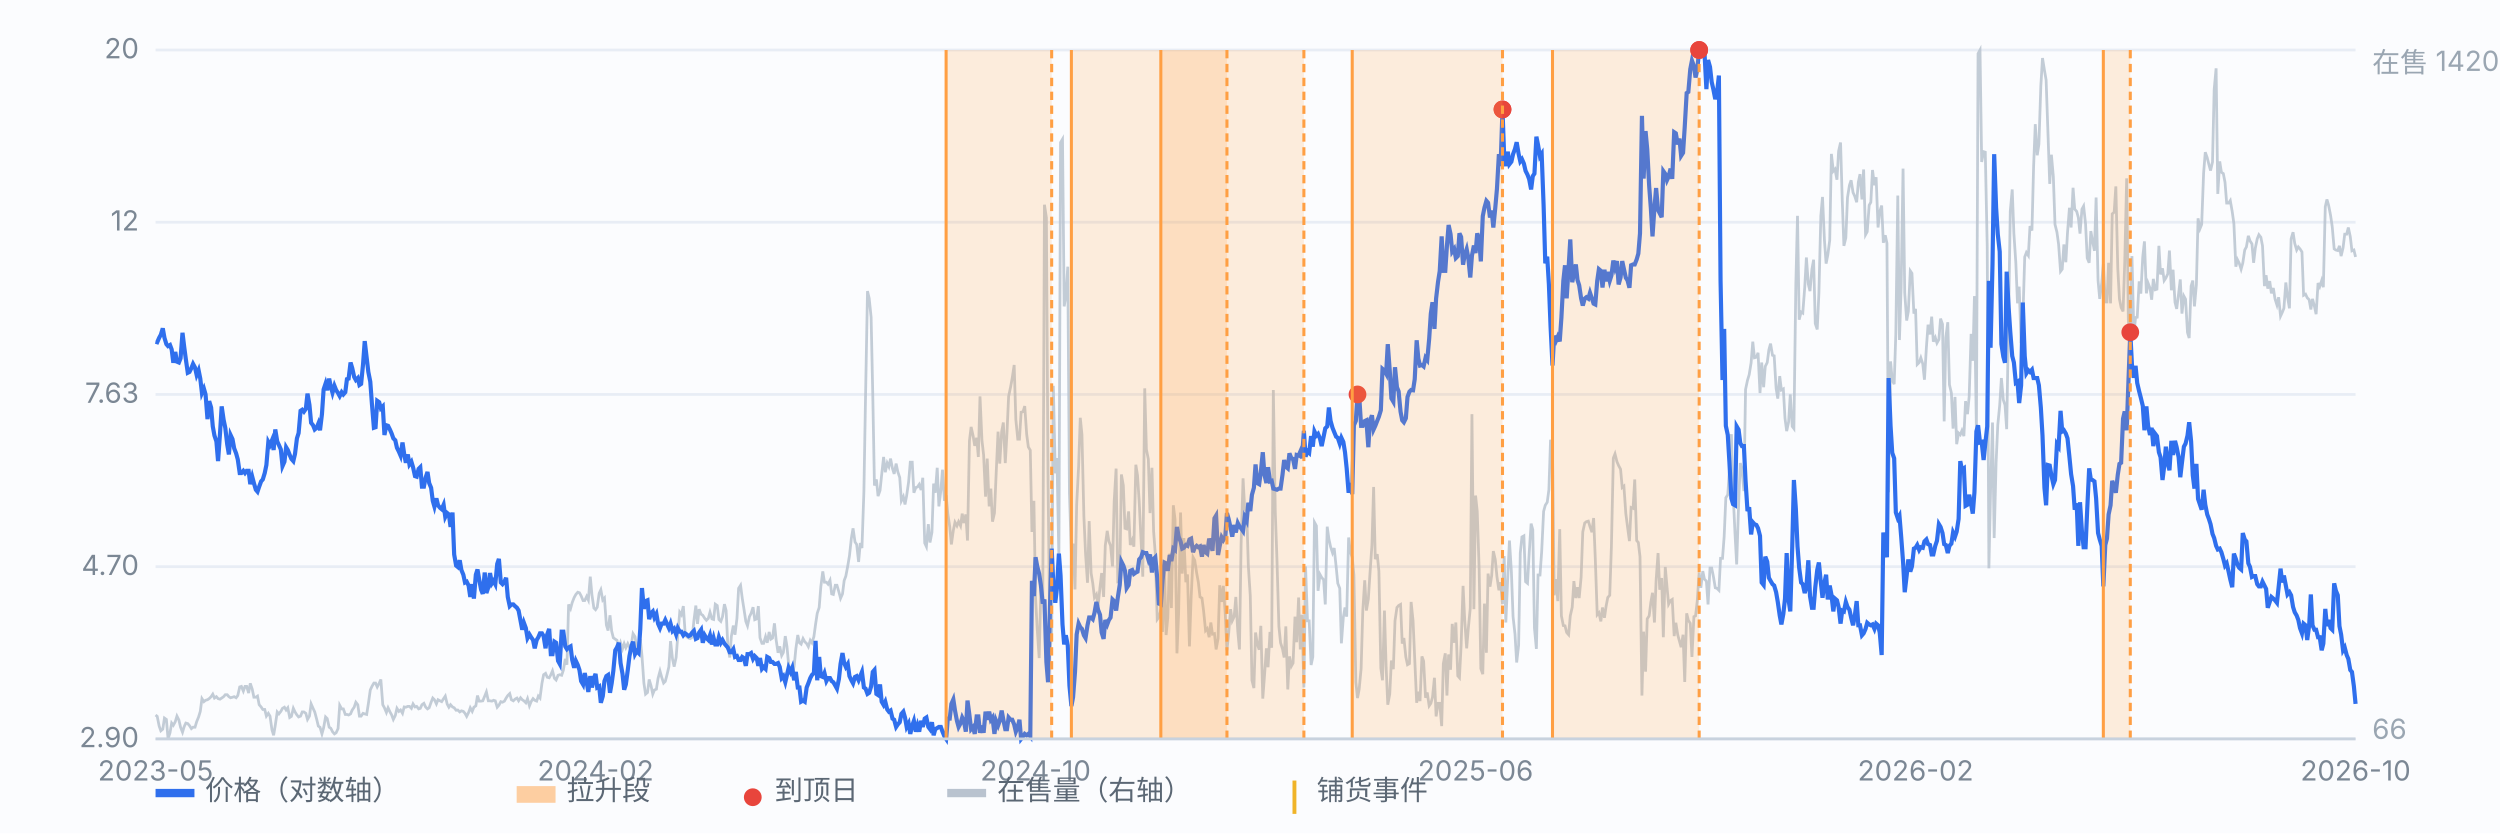
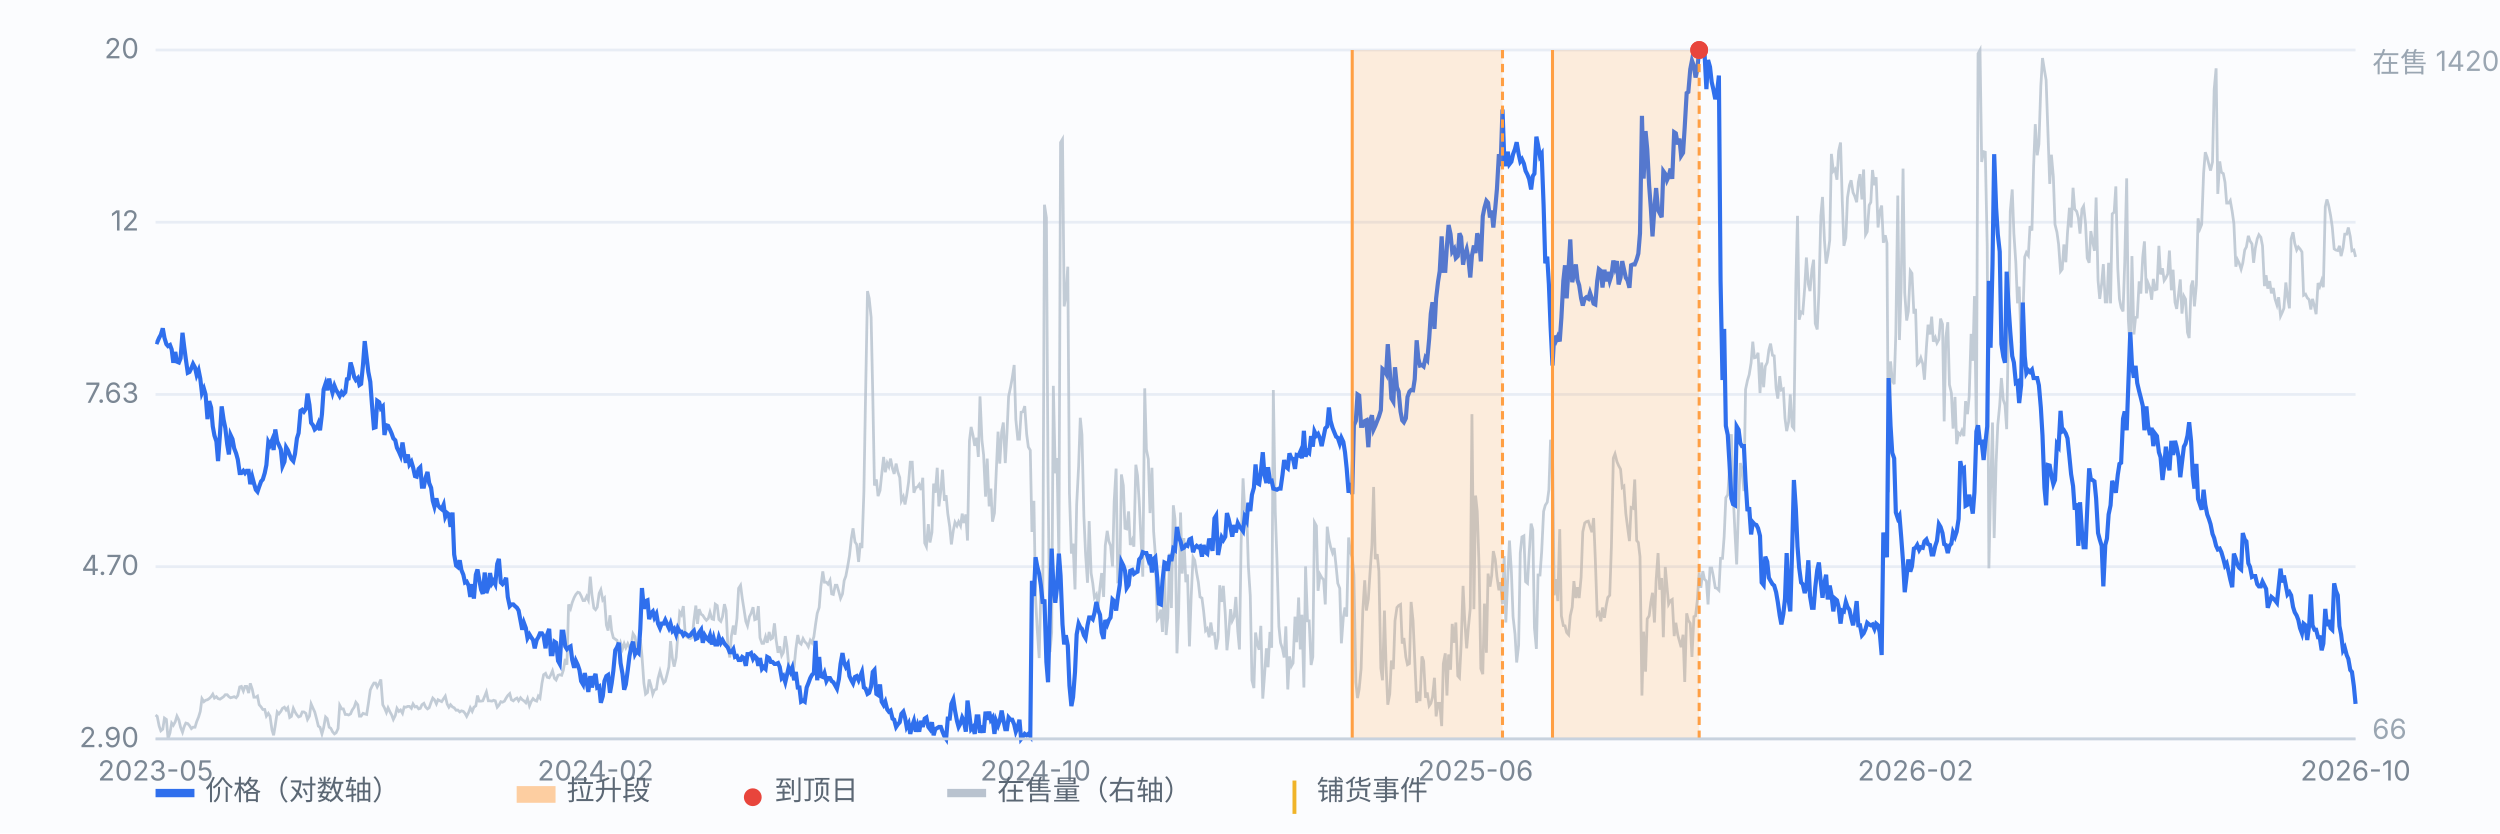
<svg xmlns="http://www.w3.org/2000/svg" viewBox="0 0 900 300" preserveAspectRatio="xMidYMid meet" style="width:100%;max-width:900px;height:auto;display:block" font-family="-apple-system,Segoe UI,Microsoft YaHei,sans-serif" font-size="10">
  <rect x="0" y="0" width="900" height="300" fill="#fbfcfe" />
  <line x1="56" y1="266.0" x2="848" y2="266.0" stroke="#e8edf5" stroke-width="1" />
  <text x="50" y="269.0" text-anchor="end" fill="#7b8794">2.90</text>
  <line x1="56" y1="204.0" x2="848" y2="204.0" stroke="#e8edf5" stroke-width="1" />
  <text x="50" y="207.0" text-anchor="end" fill="#7b8794">4.70</text>
  <line x1="56" y1="142.0" x2="848" y2="142.0" stroke="#e8edf5" stroke-width="1" />
  <text x="50" y="145.0" text-anchor="end" fill="#7b8794">7.63</text>
  <line x1="56" y1="80.0" x2="848" y2="80.0" stroke="#e8edf5" stroke-width="1" />
  <text x="50" y="83.0" text-anchor="end" fill="#7b8794">12</text>
  <line x1="56" y1="18.0" x2="848" y2="18.0" stroke="#e8edf5" stroke-width="1" />
  <text x="50" y="21.0" text-anchor="end" fill="#7b8794">20</text>
  <path d="M56.0 257.4 L56.6 257.9 L57.3 261.4 L57.9 263.1 L58.6 262.5 L59.2 258.5 L59.9 259.0 L60.5 266.0 L61.2 263.8 L61.8 260.3 L62.4 261.1 L63.1 259.8 L63.7 257.8 L64.4 259.2 L65.0 261.8 L65.7 263.6 L66.3 261.6 L66.9 260.3 L67.6 260.5 L68.2 261.2 L68.9 262.3 L69.5 261.8 L70.2 261.8 L70.8 259.8 L71.5 258.1 L72.1 256.1 L72.7 251.5 L73.4 252.6 L74.0 252.1 L74.7 251.9 L75.3 251.5 L76.0 250.8 L76.6 249.9 L77.2 251.3 L77.9 250.8 L78.5 251.5 L79.2 251.7 L79.8 251.3 L80.5 250.8 L81.1 250.1 L81.8 250.1 L82.4 250.8 L83.0 251.2 L83.7 251.0 L84.3 250.8 L85.0 251.2 L85.6 250.4 L86.3 247.3 L86.9 247.1 L87.6 248.8 L88.2 247.1 L88.8 247.1 L89.5 249.5 L90.1 246.0 L90.8 248.1 L91.4 251.0 L92.1 251.0 L92.7 250.6 L93.3 253.7 L94.0 254.5 L94.6 255.4 L95.3 255.4 L95.9 257.8 L96.6 256.8 L97.2 257.8 L97.9 262.7 L98.5 264.7 L99.1 261.1 L99.8 256.3 L100.4 257.0 L101.1 256.1 L101.7 255.0 L102.4 254.6 L103.0 255.6 L103.6 254.8 L104.3 258.3 L104.9 257.9 L105.6 255.0 L106.2 256.3 L106.9 257.4 L107.5 258.1 L108.2 257.8 L108.8 256.3 L109.4 256.3 L110.1 256.8 L110.7 259.0 L111.4 257.8 L112.0 253.4 L112.7 255.0 L113.3 256.3 L114.0 258.9 L114.6 261.4 L115.2 261.8 L115.9 264.2 L116.5 262.0 L117.2 258.1 L117.8 258.7 L118.5 261.8 L119.1 262.2 L119.7 263.4 L120.4 264.2 L121.0 263.8 L121.7 262.3 L122.3 253.9 L123.0 255.2 L123.6 255.2 L124.3 257.2 L124.9 257.2 L125.5 257.4 L126.2 257.0 L126.8 255.6 L127.5 254.6 L128.1 252.8 L128.8 253.7 L129.4 257.8 L130.0 257.8 L130.7 256.8 L131.3 257.0 L132.0 257.2 L132.6 253.4 L133.3 248.4 L133.9 247.1 L134.6 245.9 L135.2 245.9 L135.8 247.3 L136.5 246.0 L137.1 244.6 L137.8 253.7 L138.4 254.8 L139.1 256.5 L139.7 254.8 L140.4 256.3 L141.0 257.4 L141.6 259.0 L142.3 257.6 L142.9 255.0 L143.6 256.1 L144.2 255.6 L144.9 256.8 L145.5 254.5 L146.1 254.6 L146.8 254.3 L147.4 254.3 L148.1 255.0 L148.7 253.4 L149.4 254.5 L150.0 254.3 L150.7 255.2 L151.3 255.0 L151.9 253.7 L152.6 253.2 L153.2 254.5 L153.9 255.2 L154.5 254.8 L155.2 252.8 L155.8 251.3 L156.4 251.9 L157.1 253.4 L157.7 251.9 L158.4 252.3 L159.0 252.6 L159.7 251.5 L160.3 250.6 L161.0 253.5 L161.6 254.6 L162.2 253.7 L162.9 254.5 L163.5 254.8 L164.2 255.7 L164.8 255.6 L165.5 256.3 L166.1 255.9 L166.8 256.1 L167.4 256.8 L168.0 257.9 L168.7 256.5 L169.3 254.8 L170.0 256.1 L170.6 254.6 L171.3 254.1 L171.9 250.4 L172.5 252.4 L173.2 252.4 L173.8 252.3 L174.5 250.6 L175.1 249.1 L175.8 252.3 L176.4 252.3 L177.1 252.4 L177.7 252.1 L178.3 252.3 L179.0 254.6 L179.6 253.9 L180.3 252.6 L180.9 252.8 L181.6 252.4 L182.2 251.3 L182.8 250.4 L183.5 249.7 L184.1 251.9 L184.8 252.3 L185.4 251.7 L186.1 251.3 L186.7 252.3 L187.4 251.2 L188.0 251.9 L188.6 252.3 L189.3 253.0 L189.9 251.5 L190.6 254.1 L191.2 252.6 L191.9 251.5 L192.5 252.1 L193.2 252.4 L193.8 250.6 L194.4 251.3 L195.1 246.0 L195.7 242.9 L196.4 242.4 L197.0 243.8 L197.7 244.0 L198.3 242.9 L198.9 241.5 L199.6 244.2 L200.2 244.8 L200.9 243.1 L201.5 242.9 L202.2 243.1 L202.8 241.3 L203.5 237.2 L204.1 239.3 L204.7 217.6 L205.4 219.1 L206.0 216.9 L206.7 215.1 L207.3 214.0 L208.0 213.2 L208.6 213.4 L209.2 214.5 L209.9 216.2 L210.5 216.2 L211.2 214.7 L211.8 216.0 L212.5 207.6 L213.1 214.2 L213.8 218.9 L214.4 219.5 L215.0 218.6 L215.7 213.6 L216.3 212.3 L217.0 216.0 L217.6 215.3 L218.3 225.0 L218.9 227.0 L219.6 221.5 L220.2 227.2 L220.8 229.6 L221.5 230.1 L222.1 230.5 L222.8 233.4 L223.4 231.4 L224.1 233.6 L224.7 231.7 L225.3 233.2 L226.0 231.7 L226.6 233.0 L227.3 231.9 L227.9 228.1 L228.6 229.2 L229.2 233.0 L229.9 231.6 L230.5 230.1 L231.1 236.0 L231.8 245.9 L232.4 249.9 L233.1 249.3 L233.7 244.6 L234.4 247.0 L235.0 249.9 L235.6 248.4 L236.3 248.1 L236.9 244.2 L237.6 241.6 L238.2 243.8 L238.9 245.9 L239.5 245.3 L240.2 242.6 L240.8 240.0 L241.4 230.8 L242.1 237.2 L242.7 240.0 L243.4 236.7 L244.0 228.8 L244.7 220.4 L245.3 221.3 L246.0 218.2 L246.6 227.2 L247.2 229.2 L247.9 229.7 L248.5 229.9 L249.2 229.4 L249.8 223.5 L250.5 218.0 L251.1 224.6 L251.7 219.3 L252.4 221.1 L253.0 221.5 L253.7 222.6 L254.3 223.3 L255.0 222.6 L255.6 220.4 L256.3 222.8 L256.9 223.0 L257.5 217.5 L258.2 218.0 L258.8 223.0 L259.5 223.7 L260.1 222.0 L260.8 217.5 L261.4 219.8 L262.0 232.1 L262.7 236.7 L263.3 229.0 L264.0 225.2 L264.6 228.5 L265.3 222.6 L265.9 211.8 L266.6 210.7 L267.2 215.3 L267.8 219.1 L268.5 223.7 L269.1 225.3 L269.8 222.0 L270.4 220.8 L271.1 218.6 L271.7 223.1 L272.4 222.8 L273.0 218.2 L273.6 229.6 L274.3 231.6 L274.9 231.6 L275.6 229.2 L276.2 231.4 L276.9 227.5 L277.5 230.1 L278.1 229.7 L278.8 224.4 L279.4 230.3 L280.1 235.0 L280.7 232.7 L281.4 236.0 L282.0 234.9 L282.7 229.0 L283.3 232.7 L283.9 239.1 L284.6 241.6 L285.2 243.1 L285.9 239.8 L286.5 233.6 L287.2 228.6 L287.8 231.4 L288.4 231.9 L289.1 229.9 L289.7 231.0 L290.4 231.7 L291.0 232.8 L291.7 230.5 L292.3 231.4 L293.0 229.2 L293.6 224.8 L294.2 220.8 L294.9 218.7 L295.5 211.2 L296.2 205.7 L296.8 209.6 L297.5 209.6 L298.1 210.3 L298.8 208.9 L299.4 213.8 L300.0 214.0 L300.7 210.7 L301.3 210.7 L302.0 213.1 L302.6 215.4 L303.3 213.8 L303.9 209.0 L304.5 207.4 L305.2 203.7 L305.8 200.1 L306.5 193.7 L307.1 190.2 L307.8 195.1 L308.4 196.0 L309.1 202.3 L309.7 195.5 L310.3 197.3 L311.0 177.0 L311.6 142.4 L312.3 104.8 L312.9 107.4 L313.6 114.2 L314.2 142.2 L314.8 174.8 L315.5 172.6 L316.1 178.6 L316.8 176.6 L317.4 170.9 L318.1 164.5 L318.7 170.0 L319.4 166.7 L320.0 168.0 L320.6 165.1 L321.3 168.7 L321.9 170.6 L322.6 166.9 L323.2 169.8 L323.9 171.9 L324.5 180.3 L325.2 178.8 L325.8 181.6 L326.4 178.4 L327.1 173.5 L327.7 166.4 L328.4 166.4 L329.0 177.4 L329.7 175.5 L330.3 175.3 L330.9 174.4 L331.6 176.4 L332.2 172.0 L332.9 195.5 L333.5 196.8 L334.2 188.7 L334.8 195.3 L335.5 191.6 L336.1 174.1 L336.7 177.4 L337.4 168.4 L338.0 182.3 L338.7 176.6 L339.3 169.1 L340.0 180.3 L340.6 178.3 L341.2 184.9 L341.9 189.6 L342.5 196.0 L343.2 190.9 L343.8 188.0 L344.5 189.3 L345.1 187.8 L345.8 189.3 L346.4 184.9 L347.0 188.3 L347.7 185.2 L348.3 194.6 L349.0 158.7 L349.6 153.7 L350.3 156.8 L350.9 160.5 L351.6 157.6 L352.2 164.5 L352.8 142.7 L353.5 158.5 L354.1 163.8 L354.8 178.8 L355.4 165.1 L356.1 182.3 L356.7 175.9 L357.3 187.8 L358.0 184.7 L358.6 170.9 L359.3 155.4 L359.9 166.9 L360.6 155.4 L361.2 152.1 L361.9 166.7 L362.5 156.1 L363.1 142.7 L363.8 139.4 L364.4 136.1 L365.1 131.4 L365.7 151.0 L366.4 158.1 L367.0 158.1 L367.6 148.4 L368.3 148.2 L368.9 146.2 L369.6 156.3 L370.2 160.9 L370.9 162.1 L371.5 191.5 L372.2 180.3 L372.8 215.4 L373.4 226.4 L374.1 236.9 L374.7 212.3 L375.4 215.1 L376.0 73.7 L376.7 78.4 L377.3 173.9 L378.0 234.7 L378.6 227.7 L379.2 138.9 L379.9 170.4 L380.5 164.9 L381.2 201.2 L381.8 51.3 L382.5 50.1 L383.1 110.3 L383.7 106.8 L384.4 96.0 L385.0 177.5 L385.7 199.3 L386.3 195.7 L387.0 212.2 L387.6 181.6 L388.3 168.0 L388.9 150.4 L389.5 156.5 L390.2 186.0 L390.8 199.3 L391.5 209.8 L392.1 187.6 L392.8 206.3 L393.4 210.0 L394.0 215.1 L394.7 214.0 L395.3 218.2 L396.0 211.4 L396.6 206.3 L397.3 214.9 L397.9 196.4 L398.6 191.1 L399.2 194.9 L399.8 196.4 L400.5 203.9 L401.1 180.6 L401.8 168.7 L402.4 209.4 L403.1 209.2 L403.7 170.8 L404.4 174.8 L405.0 190.2 L405.6 190.4 L406.3 184.1 L406.9 196.2 L407.6 194.4 L408.2 196.8 L408.9 167.3 L409.5 171.1 L410.1 180.5 L410.8 194.8 L411.4 207.6 L412.1 139.8 L412.7 161.8 L413.4 165.3 L414.0 184.7 L414.7 168.4 L415.3 191.3 L415.9 199.3 L416.6 223.0 L417.2 222.2 L417.9 219.5 L418.5 227.5 L419.2 205.9 L419.8 228.6 L420.4 222.4 L421.1 199.3 L421.7 218.9 L422.4 181.9 L423.0 186.9 L423.7 235.2 L424.3 220.8 L425.0 184.5 L425.6 206.5 L426.2 193.7 L426.9 209.6 L427.5 206.8 L428.2 232.7 L428.8 215.3 L429.5 200.6 L430.1 201.7 L430.8 206.3 L431.4 209.6 L432.0 214.9 L432.7 215.3 L433.3 220.0 L434.0 227.0 L434.6 226.3 L435.3 229.4 L435.9 224.1 L436.5 228.3 L437.2 228.1 L437.8 233.8 L438.5 229.9 L439.1 210.7 L439.8 216.7 L440.4 210.9 L441.1 221.1 L441.7 234.1 L442.3 228.3 L443.0 219.3 L443.6 223.5 L444.3 222.0 L444.9 214.9 L445.6 227.2 L446.2 233.8 L446.8 195.7 L447.5 172.2 L448.1 183.4 L448.8 183.8 L449.4 203.7 L450.1 214.5 L450.7 244.9 L451.4 247.7 L452.0 227.7 L452.6 231.7 L453.3 233.9 L453.9 225.3 L454.6 251.5 L455.2 243.5 L455.9 233.4 L456.5 240.2 L457.2 227.5 L457.8 233.2 L458.4 140.4 L459.1 184.3 L459.7 201.3 L460.4 225.5 L461.0 231.4 L461.7 233.6 L462.3 236.7 L462.9 225.5 L463.6 248.2 L464.2 236.3 L464.9 239.8 L465.5 238.7 L466.2 222.0 L466.8 231.2 L467.5 215.1 L468.1 233.8 L468.7 221.3 L469.4 247.5 L470.0 203.9 L470.7 223.5 L471.3 223.5 L472.0 239.4 L472.6 236.5 L473.2 188.0 L473.9 189.3 L474.5 212.7 L475.2 206.8 L475.8 207.9 L476.5 208.7 L477.1 217.6 L477.8 189.6 L478.4 194.0 L479.0 196.8 L479.7 199.0 L480.3 197.3 L481.0 203.9 L481.6 210.0 L482.3 211.8 L482.9 231.6 L483.6 222.2 L484.2 218.7 L484.8 222.0 L485.5 193.5 L486.1 198.6 L486.8 200.6 L487.4 207.0 L488.1 245.5 L488.7 251.3 L489.3 248.1 L490.0 240.7 L490.6 220.0 L491.3 208.9 L491.9 219.8 L492.6 215.6 L493.2 206.3 L493.9 196.2 L494.5 175.3 L495.1 201.3 L495.8 199.5 L496.4 205.6 L497.1 240.5 L497.7 244.9 L498.4 219.8 L499.0 240.0 L499.6 253.7 L500.3 249.9 L500.9 237.8 L501.6 240.9 L502.2 223.5 L502.9 218.7 L503.5 218.0 L504.2 217.6 L504.8 231.7 L505.4 229.7 L506.1 236.5 L506.7 239.3 L507.4 238.9 L508.0 216.7 L508.7 223.5 L509.3 237.2 L510.0 253.0 L510.6 249.0 L511.2 252.4 L511.9 236.3 L512.5 238.0 L513.2 251.2 L513.8 249.3 L514.5 254.1 L515.1 253.2 L515.7 251.0 L516.4 244.0 L517.0 257.9 L517.7 253.2 L518.3 253.2 L519.0 261.4 L519.6 238.9 L520.3 235.2 L520.9 250.4 L521.5 235.6 L522.2 241.1 L522.8 224.6 L523.5 231.4 L524.1 224.1 L524.8 243.3 L525.4 244.0 L526.0 232.3 L526.7 210.9 L527.3 223.3 L528.0 233.4 L528.6 226.1 L529.3 218.9 L529.9 149.1 L530.6 219.3 L531.2 178.4 L531.8 184.1 L532.5 205.0 L533.1 240.7 L533.8 242.7 L534.4 217.3 L535.1 235.0 L535.7 206.5 L536.4 211.2 L537.0 207.2 L537.6 198.4 L538.3 201.5 L538.9 207.6 L539.6 212.5 L540.2 209.6 L540.9 217.5 L541.5 200.2 L542.1 224.1 L542.8 207.6 L543.4 194.6 L544.1 205.9 L544.7 222.0 L545.4 228.3 L546.0 238.5 L546.7 232.3 L547.3 199.1 L547.9 193.3 L548.6 192.9 L549.2 209.4 L549.9 210.0 L550.5 199.3 L551.2 188.5 L551.8 190.7 L552.4 226.1 L553.1 233.6 L553.7 207.0 L554.4 207.0 L555.0 198.6 L555.7 184.1 L556.3 181.9 L557.0 180.8 L557.6 176.3 L558.2 158.3 L558.9 162.9 L559.5 214.3 L560.2 208.5 L560.8 216.4 L561.5 190.5 L562.1 221.7 L562.8 225.2 L563.4 225.3 L564.0 227.7 L564.7 228.5 L565.3 221.7 L566.0 218.6 L566.6 209.2 L567.3 215.3 L567.9 211.4 L568.5 215.3 L569.2 207.8 L569.8 191.5 L570.5 188.3 L571.1 187.8 L571.8 187.6 L572.4 189.6 L573.1 191.6 L573.7 186.5 L574.3 201.0 L575.0 221.3 L575.6 220.6 L576.3 223.7 L576.9 218.7 L577.6 222.4 L578.2 218.2 L578.8 215.1 L579.5 214.3 L580.1 196.9 L580.8 164.9 L581.4 163.4 L582.1 166.2 L582.7 167.6 L583.4 168.9 L584.0 175.5 L584.6 175.0 L585.3 184.9 L585.9 189.6 L586.6 194.8 L587.2 182.7 L587.9 183.0 L588.5 172.6 L589.2 194.6 L589.8 195.3 L590.4 200.4 L591.1 250.4 L591.7 227.4 L592.4 241.8 L593.0 222.8 L593.7 221.7 L594.3 216.9 L594.9 213.4 L595.6 224.1 L596.2 208.9 L596.9 199.1 L597.5 212.3 L598.2 208.1 L598.8 229.4 L599.5 204.1 L600.1 211.1 L600.7 217.5 L601.4 216.2 L602.0 215.8 L602.7 229.0 L603.3 224.2 L604.0 228.6 L604.6 230.8 L605.2 233.0 L605.9 228.5 L606.5 245.5 L607.2 220.8 L607.8 223.3 L608.5 224.4 L609.1 236.5 L609.8 222.0 L610.4 221.7 L611.0 216.5 L611.7 206.1 L612.3 211.6 L613.0 205.6 L613.6 208.5 L614.3 209.2 L614.9 217.6 L615.6 204.5 L616.2 204.5 L616.8 207.4 L617.5 211.6 L618.1 211.8 L618.8 212.5 L619.4 201.0 L620.1 201.0 L620.7 193.1 L621.3 179.2 L622.0 178.1 L622.6 169.1 L623.3 156.3 L623.9 177.2 L624.6 192.0 L625.2 203.2 L625.9 181.6 L626.5 166.7 L627.1 168.7 L627.8 176.8 L628.4 140.2 L629.1 136.9 L629.7 134.9 L630.4 130.6 L631.0 123.0 L631.6 128.8 L632.3 128.6 L632.9 127.0 L633.6 141.5 L634.2 130.5 L634.9 139.4 L635.5 131.9 L636.2 130.5 L636.8 125.9 L637.4 123.7 L638.1 127.9 L638.7 128.1 L639.4 139.8 L640.0 143.5 L640.7 135.4 L641.3 140.4 L642.0 140.0 L642.6 150.6 L643.2 155.2 L643.9 151.9 L644.5 142.0 L645.2 153.5 L645.8 154.3 L646.5 102.4 L647.1 77.7 L647.7 115.1 L648.4 112.3 L649.0 112.7 L649.7 103.5 L650.3 92.7 L651.0 102.3 L651.6 104.8 L652.3 96.9 L652.9 93.5 L653.5 116.5 L654.2 118.6 L654.8 105.6 L655.5 77.7 L656.1 70.9 L656.8 86.5 L657.4 94.9 L658.0 91.8 L658.7 86.5 L659.3 55.4 L660.0 61.6 L660.6 60.9 L661.3 64.7 L661.9 54.4 L662.6 51.3 L663.2 71.8 L663.8 88.5 L664.5 85.6 L665.1 71.1 L665.8 66.7 L666.4 64.9 L667.1 69.3 L667.7 70.6 L668.4 72.8 L669.0 65.6 L669.6 62.7 L670.3 71.8 L670.9 61.0 L671.6 84.5 L672.2 83.4 L672.9 73.9 L673.5 72.8 L674.1 61.2 L674.8 66.7 L675.4 63.8 L676.1 81.9 L676.7 76.2 L677.4 74.0 L678.0 87.4 L678.7 84.7 L679.3 87.6 L679.9 177.2 L680.6 130.1 L681.2 136.9 L681.9 138.3 L682.5 120.0 L683.2 70.4 L683.8 122.4 L684.4 103.7 L685.1 60.7 L685.7 105.4 L686.4 115.4 L687.0 112.1 L687.7 97.5 L688.3 98.4 L689.0 112.9 L689.6 111.2 L690.2 131.2 L690.9 130.5 L691.5 128.8 L692.2 131.0 L692.8 136.7 L693.5 125.1 L694.1 116.9 L694.8 120.4 L695.4 114.0 L696.0 123.0 L696.7 121.5 L697.3 123.5 L698.0 122.2 L698.6 114.7 L699.3 116.7 L699.9 151.7 L700.5 121.5 L701.2 116.0 L701.8 138.5 L702.5 141.5 L703.1 154.3 L703.8 142.9 L704.4 159.9 L705.1 155.9 L705.7 156.5 L706.3 155.0 L707.0 157.0 L707.6 144.4 L708.3 149.1 L708.9 142.7 L709.6 120.2 L710.2 129.9 L710.8 106.6 L711.5 155.0 L712.1 19.3 L712.8 18.0 L713.4 58.3 L714.1 54.6 L714.7 54.8 L715.4 88.9 L716.0 204.6 L716.6 176.6 L717.3 152.1 L717.9 193.7 L718.6 166.4 L719.2 153.0 L719.9 145.8 L720.5 136.1 L721.2 144.0 L721.8 145.8 L722.4 154.5 L723.1 114.3 L723.7 76.1 L724.4 68.2 L725.0 84.1 L725.7 94.6 L726.3 109.2 L726.9 103.2 L727.6 123.5 L728.2 115.6 L728.9 92.5 L729.5 90.9 L730.2 92.0 L730.8 81.4 L731.5 83.0 L732.1 59.9 L732.7 44.7 L733.4 55.9 L734.0 51.9 L734.7 31.0 L735.3 20.9 L736.0 25.3 L736.6 28.8 L737.2 46.0 L737.9 66.2 L738.5 55.7 L739.2 63.6 L739.8 80.8 L740.5 83.6 L741.1 88.0 L741.8 97.7 L742.4 96.9 L743.0 88.0 L743.7 94.4 L744.3 83.8 L745.0 74.8 L745.6 81.9 L746.3 67.6 L746.9 75.3 L747.6 76.1 L748.2 78.3 L748.8 84.1 L749.5 75.3 L750.1 74.2 L750.8 80.6 L751.4 92.9 L752.1 94.6 L752.7 83.2 L753.3 86.7 L754.0 90.3 L754.6 71.1 L755.3 101.0 L755.9 107.6 L756.6 102.1 L757.2 95.1 L757.9 108.7 L758.5 108.7 L759.1 94.6 L759.8 109.2 L760.4 77.0 L761.1 76.4 L761.7 67.1 L762.4 96.6 L763.0 107.6 L763.6 110.7 L764.3 112.1 L764.9 94.7 L765.6 64.2 L766.2 115.1 L766.9 126.2 L767.5 92.2 L768.2 120.4 L768.8 114.3 L769.4 114.2 L770.1 101.3 L770.7 105.7 L771.4 92.4 L772.0 86.9 L772.7 105.6 L773.3 101.9 L774.0 103.7 L774.6 107.9 L775.2 100.4 L775.9 104.3 L776.5 104.1 L777.2 88.5 L777.8 98.8 L778.5 96.6 L779.1 101.0 L779.7 100.1 L780.4 98.6 L781.0 90.2 L781.7 104.5 L782.3 97.1 L783.0 108.8 L783.6 111.2 L784.3 105.7 L784.9 100.6 L785.5 112.9 L786.2 106.6 L786.8 107.7 L787.5 119.7 L788.1 121.7 L788.8 103.0 L789.4 101.0 L790.0 110.3 L790.7 102.4 L791.3 78.6 L792.0 82.3 L792.6 80.8 L793.3 62.3 L793.9 54.8 L794.6 56.8 L795.2 59.2 L795.8 61.4 L796.5 58.3 L797.1 32.3 L797.8 24.6 L798.4 69.8 L799.1 58.1 L799.7 62.0 L800.4 62.5 L801.0 65.6 L801.6 73.1 L802.3 73.1 L802.9 72.2 L803.6 76.2 L804.2 80.5 L804.9 96.0 L805.5 93.5 L806.1 94.7 L806.8 96.9 L807.4 94.7 L808.1 90.0 L808.7 88.9 L809.4 84.9 L810.0 86.7 L810.7 87.8 L811.3 94.6 L811.9 89.4 L812.6 86.0 L813.2 84.5 L813.9 85.4 L814.5 88.5 L815.2 103.0 L815.8 99.1 L816.4 103.9 L817.1 101.2 L817.7 105.6 L818.4 103.7 L819.0 107.6 L819.7 109.8 L820.3 107.0 L821.0 113.8 L821.6 112.5 L822.2 111.0 L822.9 101.7 L823.5 106.8 L824.2 111.0 L824.8 86.0 L825.5 83.6 L826.1 87.6 L826.8 90.0 L827.4 88.9 L828.0 89.6 L828.7 90.7 L829.3 106.3 L830.0 105.9 L830.6 107.2 L831.3 107.9 L831.9 111.4 L832.5 107.6 L833.2 110.3 L833.8 113.1 L834.5 101.9 L835.1 103.2 L835.8 101.0 L836.4 103.4 L837.1 74.4 L837.7 71.8 L838.3 73.9 L839.0 77.5 L839.6 81.6 L840.3 89.6 L840.9 90.0 L841.6 90.2 L842.2 88.5 L842.8 92.2 L843.5 89.2 L844.1 84.3 L844.8 84.3 L845.4 81.9 L846.1 85.2 L846.7 90.3 L847.4 90.0 L848.0 92.5" fill="none" stroke="#b9c3cf" stroke-width="1" opacity="0.85" />
  <text x="854" y="26" fill="#9aa6b2">在售 1420</text>
  <text x="854" y="266" fill="#9aa6b2">66</text>
  <path d="M56.0 123.0 L56.6 123.2 L57.3 121.6 L57.9 120.5 L58.6 118.2 L59.2 121.6 L59.9 123.9 L60.5 124.6 L61.2 124.2 L61.8 125.8 L62.4 130.6 L63.1 126.7 L63.7 130.2 L64.4 130.5 L65.0 129.0 L65.7 119.8 L66.3 124.8 L66.9 129.3 L67.6 134.2 L68.2 133.9 L68.9 132.5 L69.5 131.0 L70.2 132.3 L70.8 135.0 L71.5 133.3 L72.1 136.3 L72.7 141.5 L73.4 139.9 L74.0 142.0 L74.7 150.9 L75.3 144.4 L76.0 146.7 L76.6 153.5 L77.2 156.8 L77.9 158.9 L78.5 166.0 L79.2 156.1 L79.8 146.3 L80.5 151.1 L81.1 154.0 L81.8 160.0 L82.4 163.6 L83.0 156.6 L83.7 158.1 L84.3 161.4 L85.0 163.2 L85.6 165.4 L86.3 170.3 L86.9 170.3 L87.6 169.5 L88.2 170.3 L88.8 169.5 L89.5 169.5 L90.1 174.3 L90.8 171.6 L91.4 173.9 L92.1 176.3 L92.7 177.0 L93.3 175.2 L94.0 173.3 L94.6 172.6 L95.3 170.3 L95.9 167.4 L96.6 159.1 L97.2 160.2 L97.9 158.5 L98.5 162.0 L99.1 154.6 L99.8 158.9 L100.4 160.2 L101.1 161.8 L101.7 167.8 L102.4 166.2 L103.0 161.0 L103.6 162.0 L104.3 163.8 L104.9 165.2 L105.6 166.0 L106.2 163.4 L106.9 157.8 L107.5 155.9 L108.2 147.9 L108.8 147.5 L109.4 148.2 L110.1 147.2 L110.7 141.7 L111.4 145.8 L112.0 152.2 L112.7 153.1 L113.3 154.6 L114.0 154.0 L114.6 152.5 L115.2 154.9 L115.9 149.1 L116.5 140.2 L117.2 138.1 L117.8 140.5 L118.5 136.3 L119.1 139.2 L119.7 141.4 L120.4 138.9 L121.0 140.4 L121.7 141.5 L122.3 142.6 L123.0 141.2 L123.6 142.0 L124.3 141.2 L124.9 136.5 L125.5 136.3 L126.2 130.5 L126.8 132.5 L127.5 135.7 L128.1 136.8 L128.8 136.1 L129.4 138.6 L130.0 138.2 L130.7 131.1 L131.3 122.8 L132.0 128.8 L132.6 133.9 L133.3 137.4 L133.9 145.5 L134.6 154.0 L135.2 153.8 L135.8 144.3 L136.5 144.8 L137.1 147.0 L137.8 146.3 L138.4 156.6 L139.1 153.1 L139.7 153.3 L140.4 154.7 L141.0 156.1 L141.6 157.8 L142.3 158.5 L142.9 161.2 L143.6 162.6 L144.2 164.0 L144.9 159.3 L145.5 163.4 L146.1 166.6 L146.8 163.6 L147.4 167.2 L148.1 166.2 L148.7 168.2 L149.4 171.4 L150.0 171.6 L150.7 168.8 L151.3 168.2 L151.9 175.2 L152.6 175.2 L153.2 172.0 L153.9 169.9 L154.5 173.9 L155.2 175.6 L155.8 180.3 L156.4 182.4 L157.1 179.4 L157.7 181.9 L158.4 182.8 L159.0 183.3 L159.7 181.7 L160.3 186.1 L161.0 184.7 L161.6 185.2 L162.2 189.7 L162.9 184.5 L163.5 199.6 L164.2 203.6 L164.8 204.1 L165.5 201.7 L166.1 205.2 L166.8 206.9 L167.4 209.7 L168.0 209.4 L168.7 210.8 L169.3 214.9 L170.0 210.3 L170.6 215.5 L171.3 206.9 L171.9 205.0 L172.5 208.6 L173.2 212.3 L173.8 213.8 L174.5 206.1 L175.1 213.5 L175.8 211.4 L176.4 206.3 L177.1 210.0 L177.7 209.1 L178.3 210.3 L179.0 203.0 L179.6 201.2 L180.3 209.7 L180.9 210.3 L181.6 209.4 L182.2 208.0 L182.8 214.9 L183.5 218.2 L184.1 217.6 L184.8 217.6 L185.4 218.2 L186.1 218.8 L186.7 219.8 L187.4 223.5 L188.0 226.7 L188.6 224.2 L189.3 226.1 L189.9 229.7 L190.6 228.4 L191.2 229.4 L191.9 230.4 L192.5 233.4 L193.2 230.4 L193.8 229.4 L194.4 228.0 L195.1 228.0 L195.7 229.0 L196.4 233.4 L197.0 228.4 L197.7 226.4 L198.3 235.5 L198.9 235.5 L199.6 231.0 L200.2 231.4 L200.9 237.9 L201.5 239.0 L202.2 227.4 L202.8 227.4 L203.5 232.7 L204.1 233.7 L204.7 233.1 L205.4 232.7 L206.0 237.6 L206.7 240.4 L207.3 237.9 L208.0 239.4 L208.6 241.2 L209.2 245.2 L209.9 246.4 L210.5 242.3 L211.2 245.6 L211.8 249.1 L212.5 243.4 L213.1 247.5 L213.8 244.1 L214.4 242.6 L215.0 247.5 L215.7 247.1 L216.3 253.0 L217.0 250.6 L217.6 245.2 L218.3 243.4 L218.9 243.0 L219.6 249.4 L220.2 246.0 L220.8 241.5 L221.5 234.1 L222.1 233.1 L222.8 231.4 L223.4 238.7 L224.1 242.6 L224.7 248.3 L225.3 246.4 L226.0 241.2 L226.6 236.2 L227.3 232.7 L227.9 231.0 L228.6 235.5 L229.2 234.4 L229.9 235.1 L230.5 226.4 L231.1 211.7 L231.8 219.2 L232.4 216.4 L233.1 216.1 L233.7 222.9 L234.4 220.7 L235.0 220.1 L235.6 222.3 L236.3 221.0 L236.9 224.5 L237.6 226.1 L238.2 224.5 L238.9 224.5 L239.5 223.2 L240.2 224.8 L240.8 226.1 L241.4 224.5 L242.1 227.1 L242.7 226.4 L243.4 228.4 L244.0 226.1 L244.7 227.4 L245.3 227.4 L246.0 228.7 L246.6 228.0 L247.2 228.4 L247.9 229.0 L248.5 228.7 L249.2 227.7 L249.8 227.1 L250.5 230.0 L251.1 229.7 L251.7 227.7 L252.4 226.7 L253.0 231.4 L253.7 228.7 L254.3 229.7 L255.0 230.4 L255.6 228.7 L256.3 232.0 L256.9 229.7 L257.5 232.0 L258.2 232.0 L258.8 229.4 L259.5 231.4 L260.1 230.4 L260.8 231.7 L261.4 232.4 L262.0 233.1 L262.7 234.8 L263.3 234.8 L264.0 233.7 L264.6 236.5 L265.3 236.2 L265.9 237.6 L266.6 237.6 L267.2 236.5 L267.8 236.9 L268.5 239.7 L269.1 235.5 L269.8 235.5 L270.4 235.1 L271.1 237.2 L271.7 236.2 L272.4 236.9 L273.0 239.7 L273.6 236.9 L274.3 240.8 L274.9 240.1 L275.6 240.8 L276.2 236.5 L276.9 236.9 L277.5 238.3 L278.1 238.3 L278.8 239.0 L279.4 239.0 L280.1 238.7 L280.7 240.1 L281.4 244.1 L282.0 243.4 L282.7 245.6 L283.3 243.0 L283.9 240.4 L284.6 241.9 L285.2 240.4 L285.9 244.9 L286.5 241.9 L287.2 247.5 L287.8 247.5 L288.4 252.6 L289.1 252.2 L289.7 252.6 L290.4 247.5 L291.0 246.0 L291.7 244.1 L292.3 243.0 L293.0 242.3 L293.6 230.7 L294.2 244.9 L294.9 236.5 L295.5 243.4 L296.2 243.7 L296.8 242.3 L297.5 245.2 L298.1 244.1 L298.8 244.1 L299.4 245.2 L300.0 245.6 L300.7 246.8 L301.3 247.9 L302.0 244.5 L302.6 239.0 L303.3 235.1 L303.9 238.7 L304.5 240.1 L305.2 239.0 L305.8 243.4 L306.5 244.9 L307.1 246.0 L307.8 243.7 L308.4 243.4 L309.1 244.9 L309.7 243.4 L310.3 241.9 L311.0 247.5 L311.6 247.9 L312.3 249.8 L312.9 249.4 L313.6 247.1 L314.2 241.9 L314.8 241.2 L315.5 249.8 L316.1 250.2 L316.8 246.4 L317.4 252.6 L318.1 253.8 L318.7 252.6 L319.4 255.4 L320.0 256.2 L320.6 255.8 L321.3 258.7 L321.9 259.1 L322.6 261.7 L323.2 260.8 L323.9 260.0 L324.5 257.0 L325.2 256.2 L325.8 258.3 L326.4 261.7 L327.1 260.4 L327.7 264.2 L328.4 261.2 L329.0 259.5 L329.7 263.4 L330.3 261.2 L330.9 263.4 L331.6 259.5 L332.2 261.7 L332.9 258.7 L333.5 258.3 L334.2 261.7 L334.8 262.5 L335.5 260.0 L336.1 264.7 L336.7 262.5 L337.4 262.1 L338.0 261.7 L338.7 261.7 L339.3 263.4 L340.0 265.1 L340.6 266.0 L341.2 258.7 L341.9 258.7 L342.5 253.4 L343.2 251.8 L343.8 255.8 L344.5 259.5 L345.1 261.7 L345.8 260.4 L346.4 258.3 L347.0 259.5 L347.7 263.4 L348.3 252.2 L349.0 257.5 L349.6 262.5 L350.3 261.7 L350.9 264.2 L351.6 257.9 L352.2 257.9 L352.8 263.8 L353.5 261.2 L354.1 263.8 L354.8 256.2 L355.4 259.1 L356.1 256.2 L356.7 259.1 L357.3 258.3 L358.0 264.2 L358.6 259.5 L359.3 261.2 L359.9 259.5 L360.6 255.8 L361.2 259.1 L361.9 262.5 L362.5 262.5 L363.1 258.3 L363.8 259.1 L364.4 259.1 L365.1 260.8 L365.7 263.4 L366.4 261.7 L367.0 259.1 L367.6 266.0 L368.3 265.1 L368.9 264.2 L369.6 264.7 L370.2 264.2 L370.9 265.1 L371.5 209.1 L372.2 214.6 L372.8 200.6 L373.4 203.9 L374.1 206.6 L374.7 210.6 L375.4 217.3 L376.0 215.8 L376.7 238.3 L377.3 245.6 L378.0 218.2 L378.6 197.5 L379.2 210.3 L379.9 217.0 L380.5 211.7 L381.2 199.3 L381.8 207.2 L382.5 224.8 L383.1 232.0 L383.7 228.7 L384.4 232.4 L385.0 246.8 L385.7 254.2 L386.3 251.0 L387.0 241.9 L387.6 228.4 L388.3 224.5 L388.9 225.8 L389.5 226.4 L390.2 228.7 L390.8 229.7 L391.5 225.1 L392.1 222.3 L392.8 222.3 L393.4 222.9 L394.0 220.7 L394.7 216.7 L395.3 219.5 L396.0 221.3 L396.6 227.7 L397.3 230.0 L397.9 223.2 L398.6 224.8 L399.2 223.2 L399.8 222.3 L400.5 215.8 L401.1 216.4 L401.8 219.8 L402.4 215.2 L403.1 210.6 L403.7 202.2 L404.4 203.6 L405.0 205.5 L405.6 211.7 L406.3 210.6 L406.9 205.5 L407.6 205.2 L408.2 206.6 L408.9 206.1 L409.5 205.8 L410.1 201.4 L410.8 200.6 L411.4 198.8 L412.1 199.1 L412.7 199.1 L413.4 201.4 L414.0 199.6 L414.7 206.1 L415.3 201.2 L415.9 200.6 L416.6 208.0 L417.2 217.3 L417.9 217.6 L418.5 209.1 L419.2 202.5 L419.8 202.8 L420.4 205.5 L421.1 199.8 L421.7 202.0 L422.4 197.5 L423.0 198.0 L423.7 189.7 L424.3 193.2 L425.0 194.9 L425.6 197.5 L426.2 197.2 L426.9 196.2 L427.5 196.5 L428.2 194.2 L428.8 193.9 L429.5 198.8 L430.1 197.2 L430.8 196.5 L431.4 197.0 L432.0 196.7 L432.7 200.4 L433.3 196.2 L434.0 198.8 L434.6 199.3 L435.3 193.9 L435.9 195.7 L436.5 198.3 L437.2 186.6 L437.8 185.6 L438.5 199.8 L439.1 196.5 L439.8 193.4 L440.4 194.4 L441.1 193.2 L441.7 184.7 L442.3 186.8 L443.0 190.0 L443.6 193.2 L444.3 189.0 L444.9 191.7 L445.6 188.3 L446.2 189.5 L446.8 190.2 L447.5 191.2 L448.1 186.1 L448.8 187.5 L449.4 181.0 L450.1 184.0 L450.7 178.1 L451.4 175.6 L452.0 167.2 L452.6 173.9 L453.3 174.3 L453.9 169.9 L454.6 162.8 L455.2 170.9 L455.9 173.9 L456.5 168.2 L457.2 173.3 L457.8 173.1 L458.4 175.9 L459.1 176.1 L459.7 176.3 L460.4 175.9 L461.0 175.9 L461.7 170.9 L462.3 165.6 L462.9 168.0 L463.6 168.6 L464.2 163.2 L464.9 165.0 L465.5 165.2 L466.2 168.8 L466.8 163.8 L467.5 164.0 L468.1 162.6 L468.7 165.0 L469.4 155.1 L470.0 164.4 L470.7 162.4 L471.3 163.0 L472.0 157.0 L472.6 160.8 L473.2 155.3 L473.9 156.8 L474.5 156.2 L475.2 157.9 L475.8 160.6 L476.5 157.2 L477.1 154.2 L477.8 153.5 L478.4 146.7 L479.0 151.5 L479.7 154.0 L480.3 155.5 L481.0 157.2 L481.6 157.6 L482.3 159.7 L482.9 157.6 L483.6 159.1 L484.2 162.8 L484.8 168.6 L485.5 177.4 L486.1 173.9 L486.8 177.9 L487.4 153.1 L488.1 151.5 L488.7 142.0 L489.3 142.4 L490.0 153.3 L490.6 153.3 L491.3 151.6 L491.9 151.3 L492.6 161.0 L493.2 151.5 L493.9 149.5 L494.5 154.6 L495.1 153.3 L495.8 151.5 L496.4 150.0 L497.1 147.7 L497.7 132.8 L498.4 133.4 L499.0 134.5 L499.6 123.9 L500.3 133.3 L500.9 143.4 L501.6 144.6 L502.2 132.2 L502.9 139.4 L503.5 140.9 L504.2 148.2 L504.8 151.3 L505.4 152.0 L506.1 150.6 L506.7 142.9 L507.4 141.0 L508.0 140.4 L508.7 140.5 L509.3 136.5 L510.0 122.5 L510.6 129.1 L511.2 131.6 L511.9 131.4 L512.5 131.9 L513.2 128.8 L513.8 129.6 L514.5 122.0 L515.1 112.9 L515.7 108.8 L516.4 118.4 L517.0 107.4 L517.7 101.4 L518.3 97.6 L519.0 85.1 L519.6 97.5 L520.3 97.5 L520.9 88.4 L521.5 81.0 L522.2 84.3 L522.8 90.6 L523.5 89.6 L524.1 92.9 L524.8 92.2 L525.4 84.0 L526.0 85.3 L526.7 95.3 L527.3 91.8 L528.0 89.7 L528.6 92.9 L529.3 99.9 L529.9 92.0 L530.6 88.4 L531.2 91.1 L531.8 84.0 L532.5 86.2 L533.1 94.1 L533.8 77.8 L534.4 74.8 L535.1 72.3 L535.7 73.0 L536.4 78.3 L537.0 75.8 L537.6 81.9 L538.3 74.8 L538.9 68.0 L539.6 55.5 L540.2 59.8 L540.9 39.4 L541.5 56.3 L542.1 59.8 L542.8 54.6 L543.4 59.1 L544.1 58.2 L544.7 55.5 L545.4 53.6 L546.0 51.2 L546.7 55.4 L547.3 58.1 L547.9 57.3 L548.6 58.9 L549.2 61.5 L549.9 62.9 L550.5 64.5 L551.2 68.2 L551.8 63.4 L552.4 62.5 L553.1 49.2 L553.7 52.2 L554.4 56.3 L555.0 55.4 L555.7 74.0 L556.3 94.8 L557.0 92.4 L557.6 102.4 L558.2 117.4 L558.9 131.6 L559.5 120.9 L560.2 122.6 L560.8 121.2 L561.5 122.9 L562.1 114.4 L562.8 101.1 L563.4 95.5 L564.0 107.4 L564.7 96.3 L565.3 86.2 L566.0 101.6 L566.6 98.7 L567.3 95.2 L567.9 100.8 L568.5 102.7 L569.2 107.4 L569.8 110.0 L570.5 107.5 L571.1 107.0 L571.8 107.5 L572.4 105.4 L573.1 107.5 L573.7 109.3 L574.3 109.6 L575.0 101.1 L575.6 96.9 L576.3 97.5 L576.9 103.5 L577.6 97.1 L578.2 101.3 L578.8 97.9 L579.5 101.1 L580.1 99.2 L580.8 93.8 L581.4 96.3 L582.1 94.0 L582.7 102.4 L583.4 99.9 L584.0 94.0 L584.6 96.8 L585.3 100.0 L585.9 100.9 L586.6 103.6 L587.2 95.5 L587.9 95.2 L588.5 95.2 L589.2 93.4 L589.8 91.3 L590.4 84.0 L591.1 41.7 L591.7 64.3 L592.4 47.2 L593.0 53.7 L593.7 66.9 L594.3 74.9 L594.9 85.1 L595.6 74.8 L596.2 67.7 L596.9 75.6 L597.5 76.8 L598.2 78.2 L598.8 61.6 L599.5 62.6 L600.1 64.9 L600.7 63.6 L601.4 60.7 L602.0 64.4 L602.7 47.6 L603.3 48.0 L604.0 52.0 L604.6 49.9 L605.2 56.1 L605.9 55.0 L606.5 45.7 L607.2 33.5 L607.8 33.1 L608.5 24.9 L609.1 21.8 L609.8 23.8 L610.4 27.9 L611.0 25.2 L611.7 18.0 L612.3 19.0 L613.0 18.3 L613.6 18.6 L614.3 32.1 L614.9 21.6 L615.6 24.1 L616.2 29.5 L616.8 32.1 L617.5 35.7 L618.1 33.7 L618.8 27.2 L619.4 101.1 L620.1 136.8 L620.7 118.4 L621.3 153.3 L622.0 156.6 L622.6 166.6 L623.3 179.4 L623.9 181.5 L624.6 181.9 L625.2 153.5 L625.9 154.7 L626.5 159.5 L627.1 160.6 L627.8 160.6 L628.4 173.1 L629.1 184.0 L629.7 182.6 L630.4 192.4 L631.0 188.0 L631.6 188.7 L632.3 189.0 L632.9 190.2 L633.6 192.9 L634.2 209.7 L634.9 210.6 L635.5 200.4 L636.2 202.2 L636.8 208.0 L637.4 209.1 L638.1 210.3 L638.7 210.8 L639.4 213.2 L640.0 216.7 L640.7 221.6 L641.3 224.8 L642.0 221.0 L642.6 215.5 L643.2 199.1 L643.9 216.1 L644.5 220.1 L645.2 197.0 L645.8 172.8 L646.5 183.1 L647.1 196.7 L647.7 204.4 L648.4 209.7 L649.0 210.3 L649.7 213.5 L650.3 211.4 L651.0 201.7 L651.6 214.6 L652.3 218.8 L652.9 218.8 L653.5 211.4 L654.2 205.2 L654.8 202.5 L655.5 209.7 L656.1 215.2 L656.8 209.7 L657.4 206.9 L658.0 215.8 L658.7 210.8 L659.3 214.0 L660.0 220.1 L660.6 215.5 L661.3 216.1 L661.9 218.5 L662.6 224.5 L663.2 219.8 L663.8 220.1 L664.5 216.7 L665.1 218.5 L665.8 219.5 L666.4 222.3 L667.1 225.1 L667.7 221.9 L668.4 216.4 L669.0 225.1 L669.6 225.1 L670.3 228.7 L670.9 228.0 L671.6 226.4 L672.2 224.2 L672.9 224.8 L673.5 225.1 L674.1 224.8 L674.8 226.4 L675.4 224.5 L676.1 225.1 L676.7 227.7 L677.4 235.8 L678.0 191.7 L678.7 197.5 L679.3 200.6 L679.9 136.1 L680.6 153.3 L681.2 163.0 L681.9 165.0 L682.5 184.5 L683.2 186.6 L683.8 185.6 L684.4 192.9 L685.1 202.2 L685.7 213.2 L686.4 207.2 L687.0 201.4 L687.7 205.8 L688.3 203.9 L689.0 197.5 L689.6 197.2 L690.2 196.2 L690.9 198.0 L691.5 197.0 L692.2 197.2 L692.8 194.9 L693.5 194.2 L694.1 195.9 L694.8 196.2 L695.4 199.6 L696.0 199.6 L696.7 196.5 L697.3 194.7 L698.0 188.7 L698.6 189.7 L699.3 191.9 L699.9 195.9 L700.5 196.2 L701.2 199.1 L701.8 196.5 L702.5 195.7 L703.1 191.7 L703.8 193.2 L704.4 191.4 L705.1 186.8 L705.7 166.0 L706.3 169.1 L707.0 168.6 L707.6 182.1 L708.3 181.7 L708.9 178.1 L709.6 181.5 L710.2 184.9 L710.8 177.2 L711.5 155.3 L712.1 153.1 L712.8 159.3 L713.4 159.1 L714.1 165.6 L714.7 159.7 L715.4 153.5 L716.0 101.1 L716.6 125.2 L717.3 95.2 L717.9 55.5 L718.6 74.8 L719.2 84.3 L719.9 90.6 L720.5 123.9 L721.2 128.4 L721.8 130.6 L722.4 97.8 L723.1 110.6 L723.7 119.5 L724.4 128.2 L725.0 130.5 L725.7 137.8 L726.3 137.4 L726.9 145.1 L727.6 138.7 L728.2 108.9 L728.9 128.2 L729.5 134.4 L730.2 133.3 L730.8 133.9 L731.5 133.1 L732.1 136.1 L732.7 136.1 L733.4 136.1 L734.0 138.7 L734.7 146.7 L735.3 156.8 L736.0 175.6 L736.6 181.9 L737.2 167.4 L737.9 167.6 L738.5 171.1 L739.2 174.3 L739.8 172.8 L740.5 159.9 L741.1 160.8 L741.8 147.9 L742.4 155.3 L743.0 154.9 L743.7 156.1 L744.3 157.8 L745.0 164.6 L745.6 170.7 L746.3 175.0 L746.9 183.5 L747.6 181.2 L748.2 196.5 L748.8 180.8 L749.5 191.4 L750.1 197.0 L750.8 197.0 L751.4 183.3 L752.1 168.6 L752.7 172.6 L753.3 172.8 L754.0 173.3 L754.6 179.4 L755.3 191.9 L755.9 194.2 L756.6 196.5 L757.2 211.1 L757.9 196.2 L758.5 193.9 L759.1 185.2 L759.8 181.9 L760.4 173.1 L761.1 175.0 L761.7 177.4 L762.4 170.9 L763.0 167.0 L763.6 166.6 L764.3 150.7 L764.9 148.1 L765.6 154.9 L766.2 138.4 L766.9 119.6 L767.5 131.3 L768.2 136.0 L768.8 131.7 L769.4 137.9 L770.1 140.9 L770.7 143.2 L771.4 146.1 L772.0 154.9 L772.7 146.3 L773.3 153.1 L774.0 156.6 L774.6 154.0 L775.2 160.6 L775.9 156.2 L776.5 157.0 L777.2 162.8 L777.8 164.6 L778.5 172.8 L779.1 168.0 L779.7 160.8 L780.4 166.8 L781.0 169.3 L781.7 158.7 L782.3 163.8 L783.0 158.7 L783.6 161.0 L784.3 164.6 L784.9 171.8 L785.5 166.6 L786.2 160.8 L786.8 159.7 L787.5 156.8 L788.1 152.0 L788.8 158.9 L789.4 171.1 L790.0 175.9 L790.7 167.0 L791.3 179.6 L792.0 181.7 L792.6 183.5 L793.3 176.3 L793.9 181.7 L794.6 185.2 L795.2 186.8 L795.8 188.7 L796.5 192.2 L797.1 193.7 L797.8 196.5 L798.4 197.8 L799.1 197.5 L799.7 198.8 L800.4 201.2 L801.0 203.6 L801.6 202.8 L802.3 205.8 L802.9 208.6 L803.6 211.4 L804.2 199.3 L804.9 201.2 L805.5 203.3 L806.1 204.4 L806.8 205.0 L807.4 191.9 L808.1 194.2 L808.7 194.9 L809.4 202.8 L810.0 204.1 L810.7 207.7 L811.3 207.4 L811.9 207.4 L812.6 210.3 L813.2 211.1 L813.9 211.1 L814.5 209.4 L815.2 210.8 L815.8 212.0 L816.4 218.8 L817.1 216.7 L817.7 214.9 L818.4 215.5 L819.0 216.1 L819.7 217.0 L820.3 211.4 L821.0 204.7 L821.6 209.7 L822.2 207.2 L822.9 210.8 L823.5 214.0 L824.2 213.2 L824.8 214.3 L825.5 218.5 L826.1 220.4 L826.8 221.6 L827.4 223.2 L828.0 226.1 L828.7 228.0 L829.3 224.5 L830.0 225.1 L830.6 230.4 L831.3 225.1 L831.9 214.0 L832.5 225.1 L833.2 226.7 L833.8 226.7 L834.5 229.4 L835.1 229.4 L835.8 234.1 L836.4 231.7 L837.1 219.2 L837.7 225.4 L838.3 223.2 L839.0 226.1 L839.6 226.7 L840.3 210.0 L840.9 212.6 L841.6 214.3 L842.2 225.4 L842.8 228.4 L843.5 234.1 L844.1 233.1 L844.8 235.8 L845.4 237.2 L846.1 241.2 L846.7 241.9 L847.4 247.1 L848.0 253.4" fill="none" stroke="#2f6fed" stroke-width="1.5" />
-   <rect x="340.6" y="18" width="38.0" height="248" fill="#ff9f43" opacity="0.18" />
-   <line x1="340.6" y1="18" x2="340.6" y2="266" stroke="#ff9f43" stroke-width="1.1" />
-   <line x1="378.6" y1="18" x2="378.6" y2="266" stroke="#ff9f43" stroke-width="1.1" stroke-dasharray="3 2" />
-   <circle cx="488.7" cy="142.0" r="3.2" fill="#e8453c" />
-   <rect x="385.7" y="18" width="56.0" height="248" fill="#ff9f43" opacity="0.18" />
-   <line x1="385.7" y1="18" x2="385.7" y2="266" stroke="#ff9f43" stroke-width="1.1" />
-   <line x1="441.7" y1="18" x2="441.7" y2="266" stroke="#ff9f43" stroke-width="1.1" stroke-dasharray="3 2" />
-   <circle cx="540.9" cy="39.4" r="3.2" fill="#e8453c" />
-   <rect x="417.9" y="18" width="51.5" height="248" fill="#ff9f43" opacity="0.18" />
-   <line x1="417.9" y1="18" x2="417.9" y2="266" stroke="#ff9f43" stroke-width="1.1" />
-   <line x1="469.4" y1="18" x2="469.4" y2="266" stroke="#ff9f43" stroke-width="1.1" stroke-dasharray="3 2" />
-   <circle cx="540.9" cy="39.4" r="3.2" fill="#e8453c" />
  <rect x="486.8" y="18" width="54.1" height="248" fill="#ff9f43" opacity="0.18" />
  <line x1="486.8" y1="18" x2="486.8" y2="266" stroke="#ff9f43" stroke-width="1.1" />
  <line x1="540.9" y1="18" x2="540.9" y2="266" stroke="#ff9f43" stroke-width="1.1" stroke-dasharray="3 2" />
  <circle cx="611.7" cy="18.0" r="3.2" fill="#e8453c" />
  <rect x="558.9" y="18" width="52.8" height="248" fill="#ff9f43" opacity="0.18" />
  <line x1="558.9" y1="18" x2="558.9" y2="266" stroke="#ff9f43" stroke-width="1.1" />
  <line x1="611.7" y1="18" x2="611.7" y2="266" stroke="#ff9f43" stroke-width="1.1" stroke-dasharray="3 2" />
  <circle cx="611.7" cy="18.0" r="3.2" fill="#e8453c" />
-   <rect x="757.2" y="18" width="9.7" height="248" fill="#ff9f43" opacity="0.18" />
-   <line x1="757.2" y1="18" x2="757.2" y2="266" stroke="#ff9f43" stroke-width="1.1" />
-   <line x1="766.9" y1="18" x2="766.9" y2="266" stroke="#ff9f43" stroke-width="1.1" stroke-dasharray="3 2" />
-   <circle cx="766.9" cy="119.6" r="3.2" fill="#e8453c" />
  <line x1="56" y1="266" x2="848" y2="266" stroke="#c8d2de" stroke-width="1" />
  <text x="56.0" y="281" text-anchor="middle" fill="#7b8794">2023-05</text>
  <text x="214.4" y="281" text-anchor="middle" fill="#7b8794">2024-02</text>
  <text x="372.8" y="281" text-anchor="middle" fill="#7b8794">2024-10</text>
  <text x="531.2" y="281" text-anchor="middle" fill="#7b8794">2025-06</text>
  <text x="689.6" y="281" text-anchor="middle" fill="#7b8794">2026-02</text>
  <text x="848.0" y="281" text-anchor="middle" fill="#7b8794">2026-10</text>
  <g transform="translate(56,292)">
    <rect x="0" y="-8" width="14" height="3" fill="#2f6fed" />
    <text x="18" y="-4" fill="#5b6774">价格（对数轴）</text>
    <rect x="130" y="-9" width="14" height="6" fill="#ff9f43" opacity="0.5" />
    <text x="148" y="-4" fill="#5b6774">拉升段</text>
    <circle cx="215" cy="-5" r="3.2" fill="#e8453c" />
    <text x="223" y="-4" fill="#5b6774">到顶日</text>
    <rect x="285" y="-8" width="14" height="3" fill="#b9c3cf" />
    <text x="303" y="-4" fill="#5b6774">在售量（右轴）</text>
    <line x1="410" y1="-11" x2="410" y2="1" stroke="#f0b429" stroke-width="1.4" />
    <text x="418" y="-4" fill="#5b6774">铺货事件</text>
  </g>
</svg>
